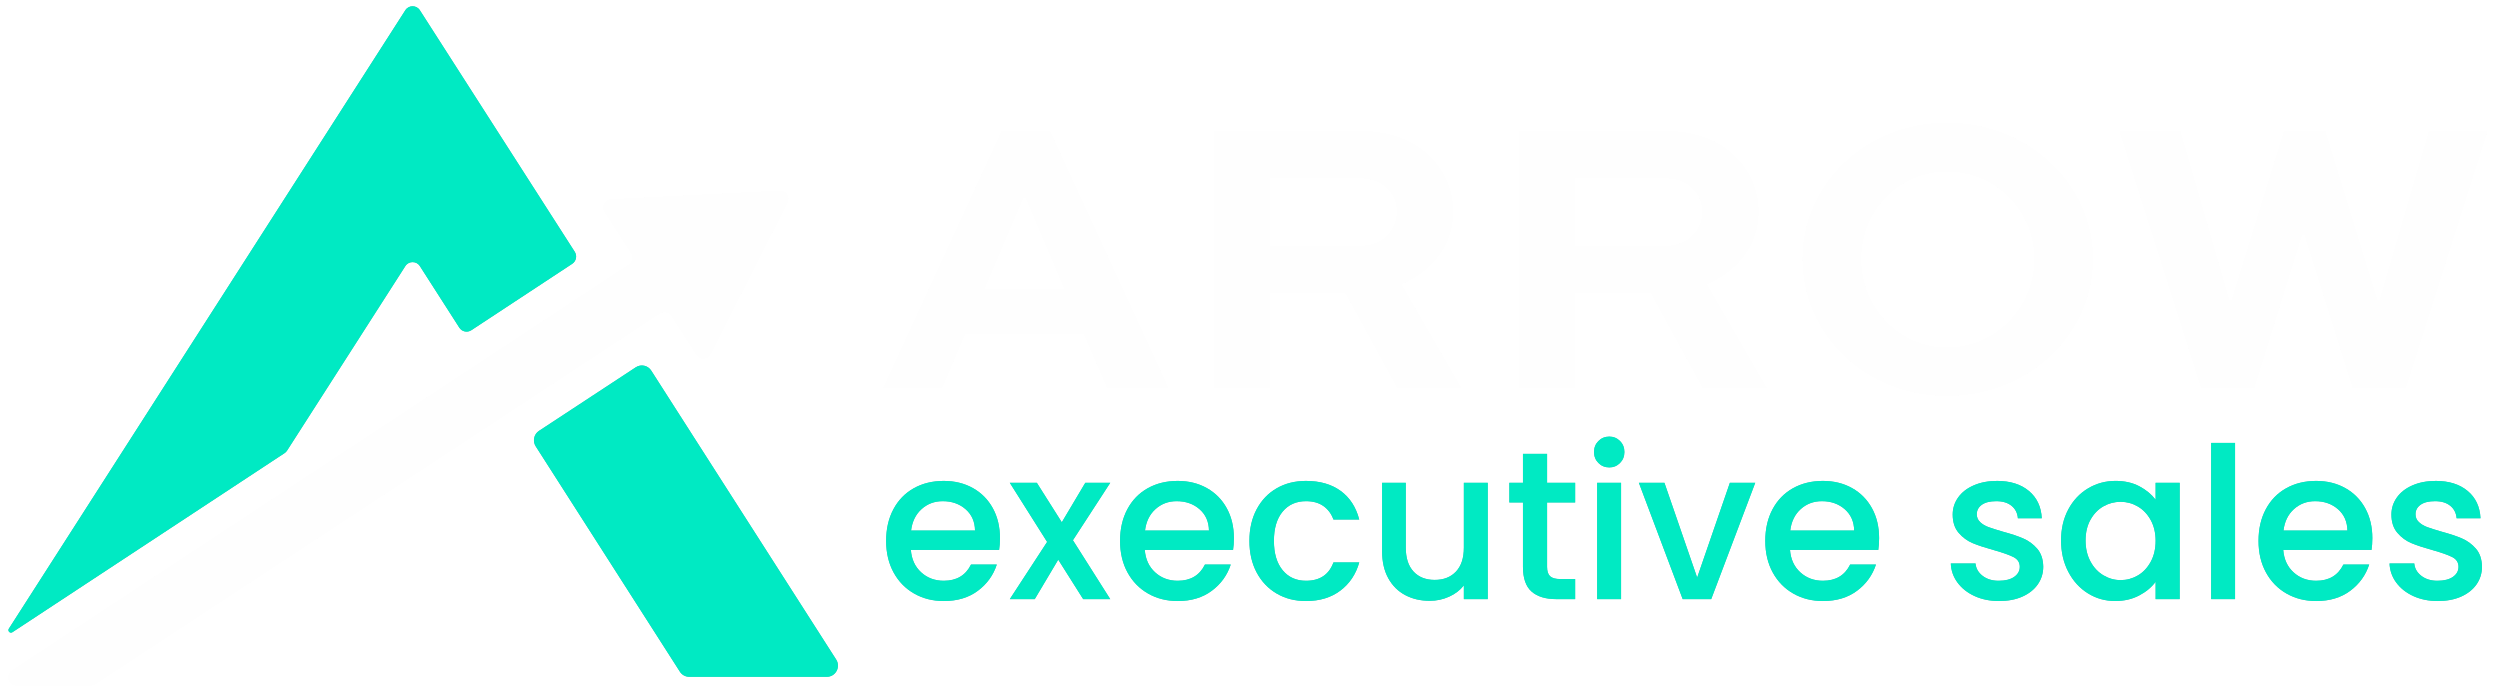
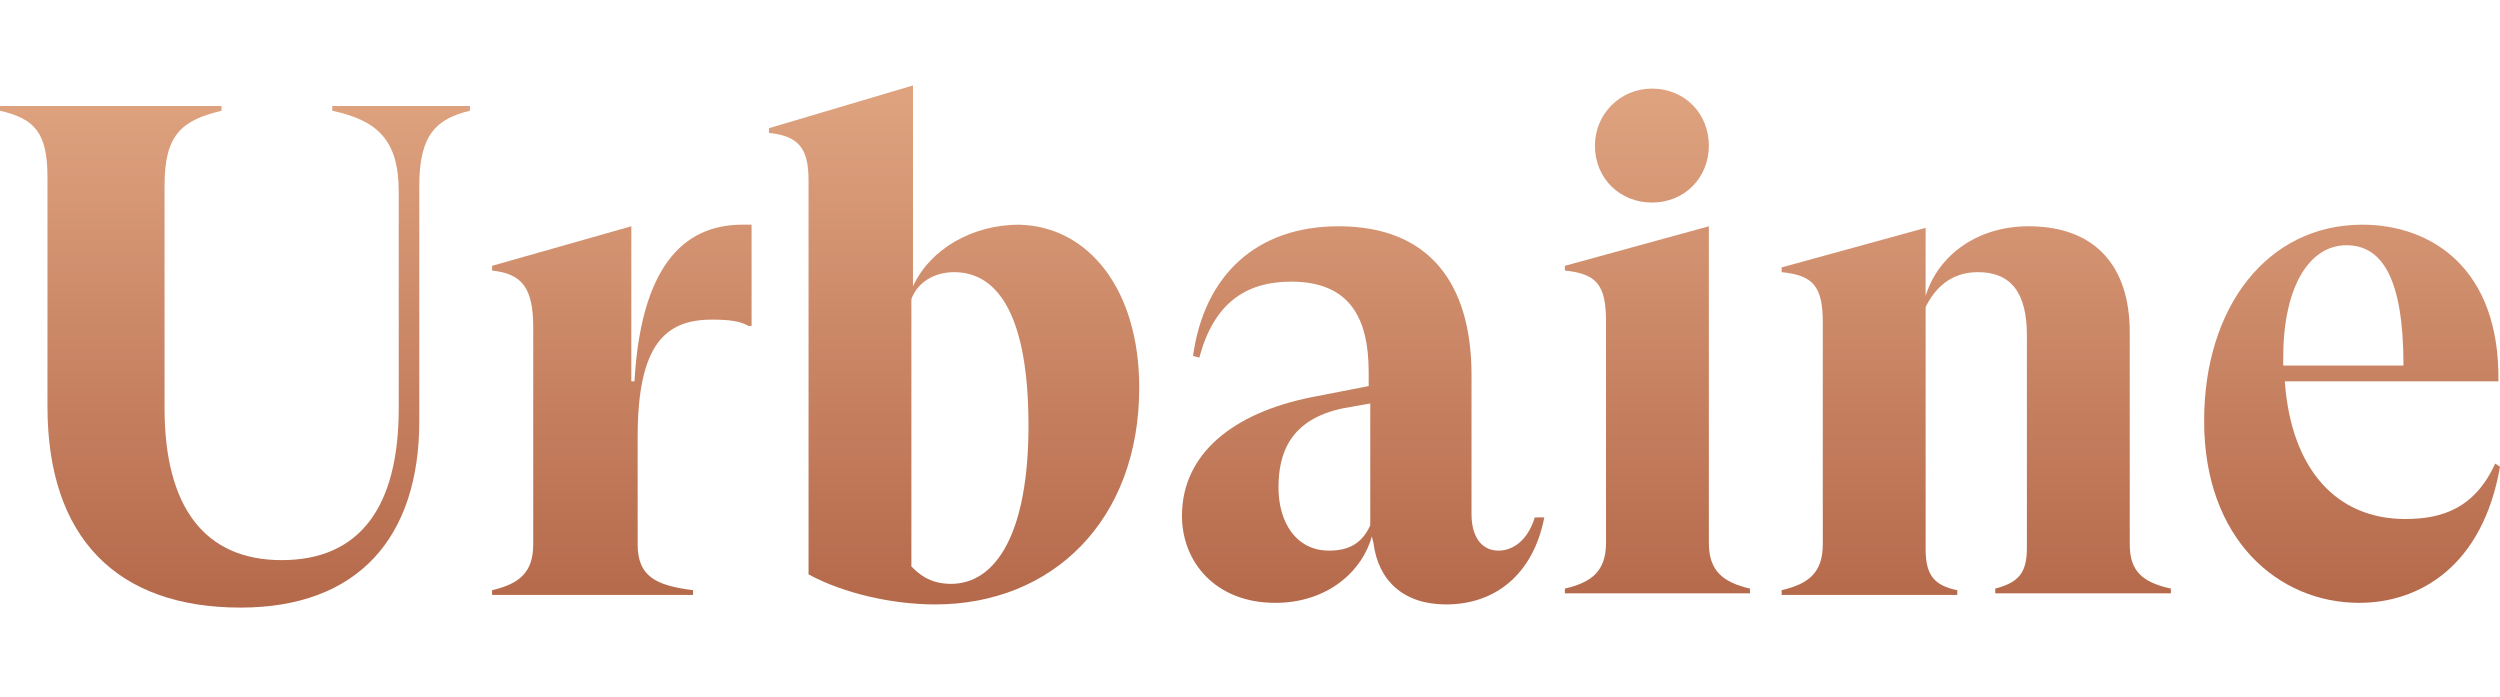
- <svg xmlns="http://www.w3.org/2000/svg" width="158px" height="44px" viewBox="0 0 158 44" version="1.1">
-   <g id="Page-1" stroke="none" stroke-width="1" fill="none" fill-rule="evenodd">
-     <g id="Artboard" transform="translate(-976, -185)">
-       <g id="logo-light" transform="translate(976.5143, 185.3945)">
-         <path d="M17.47,28.243 C17.534,28.201 17.588,28.145 17.629,28.081 L22.196,20.958 L25.103,16.422 C25.319,16.087 25.806,16.087 26.021,16.422 L28.515,20.313 C28.679,20.57 29.019,20.642 29.273,20.475 L35.649,16.279 C35.901,16.113 35.973,15.775 35.81,15.52 L26.021,0.252 C25.806,-0.084 25.319,-0.084 25.103,0.252 L11.829,20.958 L0.045,39.339 C-0.049,39.486 0.122,39.659 0.268,39.563 L17.47,28.243 Z" id="Fill-2" fill="#4DC0B7" />
-         <path d="M39.669,22.818 L33.55,26.836 C33.226,27.049 33.134,27.485 33.343,27.812 L42.455,42.056 C42.584,42.258 42.807,42.38 43.045,42.38 L51.741,42.38 C52.297,42.38 52.633,41.761 52.332,41.29 L40.643,23.027 C40.433,22.698 39.995,22.604 39.669,22.818" id="Fill-4" fill="#4DC0B7" />
-         <path d="M43.437,11.92 L38.098,12.193 C37.697,12.213 37.468,12.664 37.686,13.003 L39.355,15.601 C39.512,15.844 39.443,16.169 39.202,16.327 L0.238,41.969 C-0.197,42.256 0.004,42.936 0.523,42.936 L5.238,42.936 C5.339,42.936 5.438,42.906 5.523,42.85 L41.189,19.426 C41.43,19.266 41.755,19.336 41.912,19.58 L43.494,22.042 C43.713,22.382 44.215,22.356 44.397,21.996 L46.832,17.204 L49.267,12.412 C49.45,12.052 49.176,11.627 48.775,11.647 L43.437,11.92 Z" id="Fill-6" fill="#FEFEFE" />
-         <path d="M61.107,33.134 C61.098,32.574 60.899,32.125 60.511,31.787 C60.122,31.449 59.641,31.28 59.067,31.28 C58.545,31.28 58.099,31.447 57.729,31.78 C57.357,32.114 57.137,32.566 57.066,33.134 L61.107,33.134 Z M62.63,34.362 L57.053,34.362 C57.097,34.949 57.313,35.42 57.702,35.776 C58.09,36.132 58.568,36.31 59.133,36.31 C59.945,36.31 60.519,35.967 60.855,35.283 L62.484,35.283 C62.264,35.958 61.864,36.512 61.286,36.943 C60.707,37.375 59.99,37.591 59.133,37.591 C58.435,37.591 57.811,37.432 57.258,37.117 C56.706,36.801 56.273,36.356 55.96,35.783 C55.647,35.209 55.489,34.545 55.489,33.788 C55.489,33.032 55.642,32.367 55.947,31.794 C56.252,31.22 56.68,30.778 57.231,30.466 C57.784,30.155 58.417,30 59.133,30 C59.822,30 60.436,30.151 60.975,30.453 C61.513,30.755 61.933,31.18 62.233,31.727 C62.533,32.274 62.683,32.904 62.683,33.615 C62.683,33.891 62.666,34.14 62.63,34.362 L62.63,34.362 Z" id="Fill-8" fill="#4DC0B7" />
-         <polygon id="Fill-10" fill="#4DC0B7" points="67.294 33.748 69.652 37.47 67.942 37.47 66.366 34.976 64.882 37.47 63.306 37.47 65.664 33.855 63.306 30.12 65.015 30.12 66.592 32.614 68.075 30.12 69.652 30.12" />
-         <path d="M75.892,33.134 C75.882,32.574 75.684,32.125 75.296,31.787 C74.907,31.449 74.425,31.28 73.851,31.28 C73.33,31.28 72.884,31.447 72.514,31.78 C72.142,32.114 71.921,32.566 71.851,33.134 L75.892,33.134 Z M77.415,34.362 L71.837,34.362 C71.882,34.949 72.098,35.42 72.487,35.776 C72.875,36.132 73.353,36.31 73.918,36.31 C74.73,36.31 75.304,35.967 75.639,35.283 L77.269,35.283 C77.048,35.958 76.649,36.512 76.07,36.943 C75.492,37.375 74.774,37.591 73.918,37.591 C73.22,37.591 72.595,37.432 72.043,37.117 C71.491,36.801 71.058,36.356 70.745,35.783 C70.431,35.209 70.274,34.545 70.274,33.788 C70.274,33.032 70.427,32.367 70.732,31.794 C71.037,31.22 71.464,30.778 72.016,30.466 C72.569,30.155 73.202,30 73.918,30 C74.606,30 75.221,30.151 75.759,30.453 C76.298,30.755 76.718,31.18 77.018,31.727 C77.318,32.274 77.468,32.904 77.468,33.615 C77.468,33.891 77.45,34.14 77.415,34.362 L77.415,34.362 Z" id="Fill-12" fill="#4DC0B7" />
-         <path d="M78.905,31.794 C79.21,31.22 79.632,30.778 80.171,30.466 C80.709,30.155 81.327,30 82.025,30 C82.908,30 83.64,30.211 84.218,30.633 C84.796,31.056 85.187,31.659 85.39,32.441 L83.76,32.441 C83.628,32.076 83.416,31.792 83.125,31.587 C82.834,31.382 82.467,31.28 82.025,31.28 C81.407,31.28 80.914,31.5 80.548,31.94 C80.181,32.381 79.998,32.997 79.998,33.788 C79.998,34.58 80.181,35.198 80.548,35.643 C80.914,36.087 81.407,36.31 82.025,36.31 C82.9,36.31 83.478,35.923 83.76,35.149 L85.39,35.149 C85.178,35.897 84.781,36.49 84.198,36.93 C83.615,37.371 82.891,37.591 82.025,37.591 C81.327,37.591 80.709,37.433 80.171,37.117 C79.632,36.801 79.21,36.357 78.905,35.783 C78.6,35.209 78.448,34.545 78.448,33.788 C78.448,33.032 78.6,32.368 78.905,31.794" id="Fill-14" fill="#4DC0B7" />
-         <path d="M93.512,30.12 L93.512,37.471 L92.001,37.471 L92.001,36.603 C91.763,36.906 91.452,37.143 91.067,37.317 C90.683,37.491 90.274,37.577 89.842,37.577 C89.267,37.577 88.753,37.457 88.298,37.217 C87.844,36.977 87.485,36.621 87.225,36.149 C86.965,35.679 86.834,35.109 86.834,34.442 L86.834,30.12 L88.331,30.12 L88.331,34.215 C88.331,34.874 88.495,35.378 88.822,35.729 C89.149,36.081 89.594,36.256 90.16,36.256 C90.725,36.256 91.173,36.081 91.504,35.729 C91.836,35.378 92.001,34.874 92.001,34.215 L92.001,30.12 L93.512,30.12 Z" id="Fill-16" fill="#4DC0B7" />
-         <path d="M97.261,31.36 L97.261,35.429 C97.261,35.705 97.324,35.903 97.452,36.023 C97.581,36.143 97.799,36.203 98.109,36.203 L99.036,36.203 L99.036,37.47 L97.844,37.47 C97.164,37.47 96.642,37.31 96.28,36.99 C95.918,36.669 95.737,36.15 95.737,35.429 L95.737,31.36 L94.876,31.36 L94.876,30.119 L95.737,30.119 L95.737,28.292 L97.261,28.292 L97.261,30.119 L99.036,30.119 L99.036,31.36 L97.261,31.36 Z" id="Fill-18" fill="#4DC0B7" />
-         <path d="M100.426,37.47 L101.937,37.47 L101.937,30.119 L100.426,30.119 L100.426,37.47 Z M100.506,28.866 C100.321,28.679 100.228,28.448 100.228,28.172 C100.228,27.896 100.321,27.665 100.506,27.478 C100.691,27.292 100.921,27.198 101.195,27.198 C101.46,27.198 101.686,27.292 101.87,27.478 C102.056,27.665 102.149,27.896 102.149,28.172 C102.149,28.448 102.056,28.679 101.87,28.866 C101.686,29.052 101.46,29.146 101.195,29.146 C100.921,29.146 100.691,29.052 100.506,28.866 L100.506,28.866 Z" id="Fill-20" fill="#4DC0B7" />
-         <polygon id="Fill-22" fill="#4DC0B7" points="106.746 36.11 108.813 30.12 110.416 30.12 107.634 37.471 105.832 37.471 103.063 30.12 104.679 30.12" />
-         <path d="M116.669,33.134 C116.66,32.574 116.461,32.125 116.073,31.787 C115.684,31.449 115.203,31.28 114.629,31.28 C114.107,31.28 113.662,31.447 113.291,31.78 C112.92,32.114 112.699,32.566 112.629,33.134 L116.669,33.134 Z M118.193,34.362 L112.615,34.362 C112.659,34.949 112.875,35.42 113.264,35.776 C113.652,36.132 114.13,36.31 114.695,36.31 C115.508,36.31 116.081,35.967 116.417,35.283 L118.047,35.283 C117.826,35.958 117.426,36.512 116.848,36.943 C116.269,37.375 115.552,37.591 114.695,37.591 C113.997,37.591 113.373,37.432 112.82,37.117 C112.269,36.801 111.835,36.356 111.522,35.783 C111.209,35.209 111.051,34.545 111.051,33.788 C111.051,33.032 111.204,32.367 111.509,31.794 C111.814,31.22 112.242,30.778 112.794,30.466 C113.346,30.155 113.979,30 114.695,30 C115.384,30 115.998,30.151 116.537,30.453 C117.075,30.755 117.495,31.18 117.795,31.727 C118.096,32.274 118.245,32.904 118.245,33.615 C118.245,33.891 118.228,34.14 118.193,34.362 L118.193,34.362 Z" id="Fill-23" fill="#4DC0B7" />
-         <path d="M124.28,37.277 C123.825,37.068 123.465,36.783 123.2,36.423 C122.935,36.063 122.793,35.66 122.776,35.215 L124.339,35.215 C124.366,35.527 124.513,35.787 124.783,35.996 C125.053,36.205 125.391,36.31 125.796,36.31 C126.22,36.31 126.55,36.227 126.783,36.063 C127.017,35.898 127.135,35.687 127.135,35.429 C127.135,35.154 127.004,34.949 126.744,34.815 C126.483,34.682 126.071,34.535 125.505,34.375 C124.957,34.224 124.512,34.078 124.167,33.935 C123.823,33.793 123.525,33.574 123.273,33.281 C123.021,32.988 122.895,32.601 122.895,32.121 C122.895,31.729 123.01,31.372 123.24,31.047 C123.469,30.722 123.798,30.466 124.227,30.28 C124.655,30.093 125.148,30 125.704,30 C126.534,30 127.203,30.21 127.711,30.633 C128.218,31.056 128.49,31.632 128.526,32.361 L127.016,32.361 C126.989,32.032 126.857,31.769 126.618,31.574 C126.38,31.378 126.057,31.28 125.651,31.28 C125.253,31.28 124.949,31.356 124.737,31.507 C124.525,31.658 124.419,31.859 124.419,32.107 C124.419,32.303 124.489,32.468 124.63,32.601 C124.772,32.734 124.944,32.839 125.148,32.914 C125.35,32.99 125.651,33.086 126.048,33.201 C126.578,33.344 127.013,33.488 127.353,33.635 C127.694,33.782 127.987,33.998 128.234,34.281 C128.481,34.567 128.61,34.945 128.619,35.416 C128.619,35.834 128.503,36.207 128.274,36.537 C128.044,36.865 127.719,37.124 127.301,37.31 C126.881,37.497 126.388,37.591 125.823,37.591 C125.249,37.591 124.734,37.485 124.28,37.277" id="Fill-24" fill="#4DC0B7" />
-         <path d="M135.408,32.468 C135.201,32.094 134.929,31.81 134.594,31.614 C134.257,31.418 133.896,31.32 133.507,31.32 C133.118,31.32 132.756,31.416 132.421,31.607 C132.085,31.798 131.813,32.079 131.606,32.448 C131.398,32.817 131.294,33.255 131.294,33.762 C131.294,34.269 131.398,34.714 131.606,35.096 C131.813,35.478 132.087,35.77 132.427,35.969 C132.767,36.17 133.127,36.269 133.507,36.269 C133.896,36.269 134.257,36.172 134.594,35.976 C134.929,35.781 135.201,35.494 135.408,35.116 C135.615,34.738 135.72,34.295 135.72,33.788 C135.72,33.282 135.615,32.841 135.408,32.468 M130.202,31.801 C130.506,31.232 130.921,30.789 131.447,30.473 C131.972,30.158 132.553,29.999 133.189,29.999 C133.763,29.999 134.264,30.112 134.693,30.339 C135.122,30.566 135.463,30.849 135.72,31.187 L135.72,30.119 L137.243,30.119 L137.243,37.47 L135.72,37.47 L135.72,36.376 C135.463,36.723 135.115,37.013 134.673,37.243 C134.231,37.475 133.728,37.59 133.162,37.59 C132.535,37.59 131.961,37.428 131.44,37.103 C130.919,36.779 130.506,36.325 130.202,35.742 C129.897,35.161 129.745,34.5 129.745,33.762 C129.745,33.024 129.897,32.37 130.202,31.801" id="Fill-25" fill="#4DC0B7" />
-         <polygon id="Fill-26" fill="#4DC0B7" points="139.23 37.47 140.741 37.47 140.741 27.598 139.23 27.598" />
-         <path d="M147.842,33.134 C147.832,32.574 147.634,32.125 147.246,31.787 C146.857,31.449 146.375,31.28 145.801,31.28 C145.28,31.28 144.834,31.447 144.464,31.78 C144.092,32.114 143.871,32.566 143.801,33.134 L147.842,33.134 Z M149.365,34.362 L143.787,34.362 C143.832,34.949 144.048,35.42 144.437,35.776 C144.825,36.132 145.303,36.31 145.868,36.31 C146.68,36.31 147.254,35.967 147.589,35.283 L149.219,35.283 C148.998,35.958 148.599,36.512 148.02,36.943 C147.442,37.375 146.724,37.591 145.868,37.591 C145.17,37.591 144.545,37.432 143.993,37.117 C143.441,36.801 143.008,36.356 142.695,35.783 C142.381,35.209 142.224,34.545 142.224,33.788 C142.224,33.032 142.377,32.367 142.682,31.794 C142.987,31.22 143.414,30.778 143.966,30.466 C144.519,30.155 145.152,30 145.868,30 C146.556,30 147.171,30.151 147.709,30.453 C148.248,30.755 148.668,31.18 148.968,31.727 C149.268,32.274 149.418,32.904 149.418,33.615 C149.418,33.891 149.4,34.14 149.365,34.362 L149.365,34.362 Z" id="Fill-27" fill="#4DC0B7" />
-         <path d="M152.008,37.277 C151.553,37.068 151.193,36.783 150.928,36.423 C150.663,36.063 150.522,35.66 150.504,35.215 L152.068,35.215 C152.094,35.527 152.242,35.787 152.511,35.996 C152.781,36.205 153.119,36.31 153.525,36.31 C153.949,36.31 154.278,36.227 154.512,36.063 C154.746,35.898 154.863,35.687 154.863,35.429 C154.863,35.154 154.733,34.949 154.472,34.815 C154.212,34.682 153.799,34.535 153.233,34.375 C152.686,34.224 152.24,34.078 151.896,33.935 C151.551,33.793 151.253,33.574 151.002,33.281 C150.749,32.988 150.623,32.601 150.623,32.121 C150.623,31.729 150.738,31.372 150.968,31.047 C151.197,30.722 151.527,30.466 151.955,30.28 C152.383,30.093 152.876,30 153.432,30 C154.262,30 154.931,30.21 155.439,30.633 C155.947,31.056 156.219,31.632 156.254,32.361 L154.744,32.361 C154.717,32.032 154.585,31.769 154.347,31.574 C154.108,31.378 153.785,31.28 153.379,31.28 C152.981,31.28 152.677,31.356 152.465,31.507 C152.253,31.658 152.147,31.859 152.147,32.107 C152.147,32.303 152.217,32.468 152.359,32.601 C152.501,32.734 152.673,32.839 152.876,32.914 C153.078,32.99 153.379,33.086 153.777,33.201 C154.306,33.344 154.742,33.488 155.082,33.635 C155.422,33.782 155.715,33.998 155.963,34.281 C156.21,34.567 156.338,34.945 156.347,35.416 C156.347,35.834 156.232,36.207 156.003,36.537 C155.773,36.865 155.448,37.124 155.029,37.31 C154.609,37.497 154.117,37.591 153.551,37.591 C152.978,37.591 152.463,37.485 152.008,37.277" id="Fill-28" fill="#4DC0B7" />
-         <path d="M61.707,17.876 L66.756,17.876 L64.306,12.119 L64.158,12.119 L61.707,17.876 Z M62.796,7.857 L65.841,7.857 L73.341,24.132 L69.455,24.132 L67.97,20.693 L60.494,20.693 L59.034,24.132 L55.296,24.132 L62.796,7.857 Z" id="Fill-29" fill="#FEFEFE" />
-         <path d="M79.722,10.872 L79.722,15.135 L85.514,15.135 C86.752,15.135 87.767,14.238 87.767,12.99 C87.767,12.443 87.569,11.944 87.197,11.57 C86.628,10.947 85.91,10.872 85.267,10.872 L79.722,10.872 Z M76.182,24.132 L76.182,7.857 L85.143,7.857 C87.445,7.857 88.955,8.529 89.994,9.626 C90.836,10.523 91.331,11.695 91.331,12.99 C91.331,15.085 90.044,16.705 88.064,17.577 L91.851,24.132 L87.792,24.132 L84.524,18.15 L79.722,18.15 L79.722,24.132 L76.182,24.132 Z" id="Fill-30" fill="#FEFEFE" />
-         <path d="M99.025,10.872 L99.025,15.135 L104.816,15.135 C106.054,15.135 107.069,14.238 107.069,12.99 C107.069,12.443 106.871,11.944 106.5,11.57 C105.93,10.947 105.212,10.872 104.569,10.872 L99.025,10.872 Z M95.485,24.132 L95.485,7.857 L104.445,7.857 C106.747,7.857 108.257,8.529 109.296,9.626 C110.138,10.523 110.633,11.695 110.633,12.99 C110.633,15.085 109.346,16.705 107.366,17.577 L111.153,24.132 L107.094,24.132 L103.826,18.15 L99.025,18.15 L99.025,24.132 L95.485,24.132 Z" id="Fill-31" fill="#FEFEFE" />
-         <path d="M122.535,21.565 C125.628,21.565 128.054,19.023 128.054,15.957 C128.054,12.941 125.628,10.448 122.535,10.448 C119.491,10.448 117.114,12.941 117.114,15.957 C117.114,19.023 119.491,21.565 122.535,21.565 M122.535,7.358 C127.659,7.358 131.767,11.221 131.767,15.957 C131.767,20.793 127.659,24.63 122.535,24.63 C117.411,24.63 113.401,20.793 113.401,15.957 C113.401,11.221 117.411,7.358 122.535,7.358" id="Fill-32" fill="#FEFEFE" />
-         <polygon id="Fill-33" fill="#FEFEFE" points="137.282 7.856 140.376 18.549 140.525 18.549 143.841 7.856 146.44 7.856 149.732 18.549 149.881 18.549 152.999 7.856 156.712 7.856 151.539 24.132 148.173 24.132 145.128 14.461 144.979 14.461 141.961 24.132 138.594 24.132 133.42 7.856" />
-         <path d="M17.47,28.243 C17.534,28.201 17.588,28.145 17.629,28.081 L22.196,20.958 L25.103,16.422 C25.319,16.087 25.806,16.087 26.021,16.422 L28.515,20.313 C28.679,20.57 29.019,20.642 29.273,20.475 L35.649,16.279 C35.901,16.113 35.973,15.775 35.81,15.52 L26.021,0.252 C25.806,-0.084 25.319,-0.084 25.103,0.252 L11.829,20.958 L0.045,39.339 C-0.049,39.486 0.122,39.659 0.268,39.563 L17.47,28.243 Z" id="Fill-34" fill="#00EAC3" />
-         <path d="M39.669,22.818 L33.55,26.836 C33.226,27.049 33.134,27.485 33.343,27.812 L42.455,42.056 C42.584,42.258 42.807,42.38 43.045,42.38 L51.741,42.38 C52.297,42.38 52.633,41.761 52.332,41.29 L40.643,23.027 C40.433,22.698 39.995,22.604 39.669,22.818" id="Fill-35" fill="#00EAC3" />
-         <path d="M43.437,11.92 L38.098,12.193 C37.697,12.213 37.468,12.664 37.686,13.003 L39.355,15.601 C39.512,15.844 39.443,16.169 39.202,16.327 L0.238,41.969 C-0.197,42.256 0.004,42.936 0.523,42.936 L5.238,42.936 C5.339,42.936 5.438,42.906 5.523,42.85 L41.189,19.426 C41.43,19.266 41.755,19.336 41.912,19.58 L43.494,22.042 C43.713,22.382 44.215,22.356 44.397,21.996 L46.832,17.204 L49.267,12.412 C49.45,12.052 49.176,11.627 48.775,11.647 L43.437,11.92 Z" id="Fill-36" fill="#FEFEFE" />
-         <path d="M61.107,33.134 C61.098,32.574 60.899,32.125 60.511,31.787 C60.122,31.449 59.641,31.28 59.067,31.28 C58.545,31.28 58.099,31.447 57.729,31.78 C57.357,32.114 57.137,32.566 57.066,33.134 L61.107,33.134 Z M62.63,34.362 L57.053,34.362 C57.097,34.949 57.313,35.42 57.702,35.776 C58.09,36.132 58.568,36.31 59.133,36.31 C59.945,36.31 60.519,35.967 60.855,35.283 L62.484,35.283 C62.264,35.958 61.864,36.512 61.286,36.943 C60.707,37.375 59.99,37.591 59.133,37.591 C58.435,37.591 57.811,37.432 57.258,37.117 C56.706,36.801 56.273,36.356 55.96,35.783 C55.647,35.209 55.489,34.545 55.489,33.788 C55.489,33.032 55.642,32.367 55.947,31.794 C56.252,31.22 56.68,30.778 57.231,30.466 C57.784,30.155 58.417,30 59.133,30 C59.822,30 60.436,30.151 60.975,30.453 C61.513,30.755 61.933,31.18 62.233,31.727 C62.533,32.274 62.683,32.904 62.683,33.615 C62.683,33.891 62.666,34.14 62.63,34.362 L62.63,34.362 Z" id="Fill-37" fill="#00EAC3" />
-         <polygon id="Fill-38" fill="#00EAC3" points="67.294 33.748 69.652 37.47 67.942 37.47 66.366 34.976 64.882 37.47 63.306 37.47 65.664 33.855 63.306 30.12 65.015 30.12 66.592 32.614 68.075 30.12 69.652 30.12" />
-         <path d="M75.892,33.134 C75.882,32.574 75.684,32.125 75.296,31.787 C74.907,31.449 74.425,31.28 73.851,31.28 C73.33,31.28 72.884,31.447 72.514,31.78 C72.142,32.114 71.921,32.566 71.851,33.134 L75.892,33.134 Z M77.415,34.362 L71.837,34.362 C71.882,34.949 72.098,35.42 72.487,35.776 C72.875,36.132 73.353,36.31 73.918,36.31 C74.73,36.31 75.304,35.967 75.639,35.283 L77.269,35.283 C77.048,35.958 76.649,36.512 76.07,36.943 C75.492,37.375 74.774,37.591 73.918,37.591 C73.22,37.591 72.595,37.432 72.043,37.117 C71.491,36.801 71.058,36.356 70.745,35.783 C70.431,35.209 70.274,34.545 70.274,33.788 C70.274,33.032 70.427,32.367 70.732,31.794 C71.037,31.22 71.464,30.778 72.016,30.466 C72.569,30.155 73.202,30 73.918,30 C74.606,30 75.221,30.151 75.759,30.453 C76.298,30.755 76.718,31.18 77.018,31.727 C77.318,32.274 77.468,32.904 77.468,33.615 C77.468,33.891 77.45,34.14 77.415,34.362 L77.415,34.362 Z" id="Fill-39" fill="#00EAC3" />
-         <path d="M78.905,31.794 C79.21,31.22 79.632,30.778 80.171,30.466 C80.709,30.155 81.327,30 82.025,30 C82.908,30 83.64,30.211 84.218,30.633 C84.796,31.056 85.187,31.659 85.39,32.441 L83.76,32.441 C83.628,32.076 83.416,31.792 83.125,31.587 C82.834,31.382 82.467,31.28 82.025,31.28 C81.407,31.28 80.914,31.5 80.548,31.94 C80.181,32.381 79.998,32.997 79.998,33.788 C79.998,34.58 80.181,35.198 80.548,35.643 C80.914,36.087 81.407,36.31 82.025,36.31 C82.9,36.31 83.478,35.923 83.76,35.149 L85.39,35.149 C85.178,35.897 84.781,36.49 84.198,36.93 C83.615,37.371 82.891,37.591 82.025,37.591 C81.327,37.591 80.709,37.433 80.171,37.117 C79.632,36.801 79.21,36.357 78.905,35.783 C78.6,35.209 78.448,34.545 78.448,33.788 C78.448,33.032 78.6,32.368 78.905,31.794" id="Fill-40" fill="#00EAC3" />
-         <path d="M93.512,30.12 L93.512,37.471 L92.001,37.471 L92.001,36.603 C91.763,36.906 91.452,37.143 91.067,37.317 C90.683,37.491 90.274,37.577 89.842,37.577 C89.267,37.577 88.753,37.457 88.298,37.217 C87.844,36.977 87.485,36.621 87.225,36.149 C86.965,35.679 86.834,35.109 86.834,34.442 L86.834,30.12 L88.331,30.12 L88.331,34.215 C88.331,34.874 88.495,35.378 88.822,35.729 C89.149,36.081 89.594,36.256 90.16,36.256 C90.725,36.256 91.173,36.081 91.504,35.729 C91.836,35.378 92.001,34.874 92.001,34.215 L92.001,30.12 L93.512,30.12 Z" id="Fill-41" fill="#00EAC3" />
-         <path d="M97.261,31.36 L97.261,35.429 C97.261,35.705 97.324,35.903 97.452,36.023 C97.581,36.143 97.799,36.203 98.109,36.203 L99.036,36.203 L99.036,37.47 L97.844,37.47 C97.164,37.47 96.642,37.31 96.28,36.99 C95.918,36.669 95.737,36.15 95.737,35.429 L95.737,31.36 L94.876,31.36 L94.876,30.119 L95.737,30.119 L95.737,28.292 L97.261,28.292 L97.261,30.119 L99.036,30.119 L99.036,31.36 L97.261,31.36 Z" id="Fill-42" fill="#00EAC3" />
-         <path d="M100.426,37.47 L101.937,37.47 L101.937,30.119 L100.426,30.119 L100.426,37.47 Z M100.506,28.866 C100.321,28.679 100.228,28.448 100.228,28.172 C100.228,27.896 100.321,27.665 100.506,27.478 C100.691,27.292 100.921,27.198 101.195,27.198 C101.46,27.198 101.686,27.292 101.87,27.478 C102.056,27.665 102.149,27.896 102.149,28.172 C102.149,28.448 102.056,28.679 101.87,28.866 C101.686,29.052 101.46,29.146 101.195,29.146 C100.921,29.146 100.691,29.052 100.506,28.866 L100.506,28.866 Z" id="Fill-43" fill="#00EAC3" />
-         <polygon id="Fill-44" fill="#00EAC3" points="106.746 36.11 108.813 30.12 110.416 30.12 107.634 37.471 105.832 37.471 103.063 30.12 104.679 30.12" />
-         <path d="M116.669,33.134 C116.66,32.574 116.461,32.125 116.073,31.787 C115.684,31.449 115.203,31.28 114.629,31.28 C114.107,31.28 113.662,31.447 113.291,31.78 C112.92,32.114 112.699,32.566 112.629,33.134 L116.669,33.134 Z M118.193,34.362 L112.615,34.362 C112.659,34.949 112.875,35.42 113.264,35.776 C113.652,36.132 114.13,36.31 114.695,36.31 C115.508,36.31 116.081,35.967 116.417,35.283 L118.047,35.283 C117.826,35.958 117.426,36.512 116.848,36.943 C116.269,37.375 115.552,37.591 114.695,37.591 C113.997,37.591 113.373,37.432 112.82,37.117 C112.269,36.801 111.835,36.356 111.522,35.783 C111.209,35.209 111.051,34.545 111.051,33.788 C111.051,33.032 111.204,32.367 111.509,31.794 C111.814,31.22 112.242,30.778 112.794,30.466 C113.346,30.155 113.979,30 114.695,30 C115.384,30 115.998,30.151 116.537,30.453 C117.075,30.755 117.495,31.18 117.795,31.727 C118.096,32.274 118.245,32.904 118.245,33.615 C118.245,33.891 118.228,34.14 118.193,34.362 L118.193,34.362 Z" id="Fill-45" fill="#00EAC3" />
-         <path d="M124.28,37.277 C123.825,37.068 123.465,36.783 123.2,36.423 C122.935,36.063 122.793,35.66 122.776,35.215 L124.339,35.215 C124.366,35.527 124.513,35.787 124.783,35.996 C125.053,36.205 125.391,36.31 125.796,36.31 C126.22,36.31 126.55,36.227 126.783,36.063 C127.017,35.898 127.135,35.687 127.135,35.429 C127.135,35.154 127.004,34.949 126.744,34.815 C126.483,34.682 126.071,34.535 125.505,34.375 C124.957,34.224 124.512,34.078 124.167,33.935 C123.823,33.793 123.525,33.574 123.273,33.281 C123.021,32.988 122.895,32.601 122.895,32.121 C122.895,31.729 123.01,31.372 123.24,31.047 C123.469,30.722 123.798,30.466 124.227,30.28 C124.655,30.093 125.148,30 125.704,30 C126.534,30 127.203,30.21 127.711,30.633 C128.218,31.056 128.49,31.632 128.526,32.361 L127.016,32.361 C126.989,32.032 126.857,31.769 126.618,31.574 C126.38,31.378 126.057,31.28 125.651,31.28 C125.253,31.28 124.949,31.356 124.737,31.507 C124.525,31.658 124.419,31.859 124.419,32.107 C124.419,32.303 124.489,32.468 124.63,32.601 C124.772,32.734 124.944,32.839 125.148,32.914 C125.35,32.99 125.651,33.086 126.048,33.201 C126.578,33.344 127.013,33.488 127.353,33.635 C127.694,33.782 127.987,33.998 128.234,34.281 C128.481,34.567 128.61,34.945 128.619,35.416 C128.619,35.834 128.503,36.207 128.274,36.537 C128.044,36.865 127.719,37.124 127.301,37.31 C126.881,37.497 126.388,37.591 125.823,37.591 C125.249,37.591 124.734,37.485 124.28,37.277" id="Fill-46" fill="#00EAC3" />
-         <path d="M135.408,32.468 C135.201,32.094 134.929,31.81 134.594,31.614 C134.257,31.418 133.896,31.32 133.507,31.32 C133.118,31.32 132.756,31.416 132.421,31.607 C132.085,31.798 131.813,32.079 131.606,32.448 C131.398,32.817 131.294,33.255 131.294,33.762 C131.294,34.269 131.398,34.714 131.606,35.096 C131.813,35.478 132.087,35.77 132.427,35.969 C132.767,36.17 133.127,36.269 133.507,36.269 C133.896,36.269 134.257,36.172 134.594,35.976 C134.929,35.781 135.201,35.494 135.408,35.116 C135.615,34.738 135.72,34.295 135.72,33.788 C135.72,33.282 135.615,32.841 135.408,32.468 M130.202,31.801 C130.506,31.232 130.921,30.789 131.447,30.473 C131.972,30.158 132.553,29.999 133.189,29.999 C133.763,29.999 134.264,30.112 134.693,30.339 C135.122,30.566 135.463,30.849 135.72,31.187 L135.72,30.119 L137.243,30.119 L137.243,37.47 L135.72,37.47 L135.72,36.376 C135.463,36.723 135.115,37.013 134.673,37.243 C134.231,37.475 133.728,37.59 133.162,37.59 C132.535,37.59 131.961,37.428 131.44,37.103 C130.919,36.779 130.506,36.325 130.202,35.742 C129.897,35.161 129.745,34.5 129.745,33.762 C129.745,33.024 129.897,32.37 130.202,31.801" id="Fill-47" fill="#00EAC3" />
-         <polygon id="Fill-48" fill="#00EAC3" points="139.23 37.47 140.741 37.47 140.741 27.598 139.23 27.598" />
-         <path d="M147.842,33.134 C147.832,32.574 147.634,32.125 147.246,31.787 C146.857,31.449 146.375,31.28 145.801,31.28 C145.28,31.28 144.834,31.447 144.464,31.78 C144.092,32.114 143.871,32.566 143.801,33.134 L147.842,33.134 Z M149.365,34.362 L143.787,34.362 C143.832,34.949 144.048,35.42 144.437,35.776 C144.825,36.132 145.303,36.31 145.868,36.31 C146.68,36.31 147.254,35.967 147.589,35.283 L149.219,35.283 C148.998,35.958 148.599,36.512 148.02,36.943 C147.442,37.375 146.724,37.591 145.868,37.591 C145.17,37.591 144.545,37.432 143.993,37.117 C143.441,36.801 143.008,36.356 142.695,35.783 C142.381,35.209 142.224,34.545 142.224,33.788 C142.224,33.032 142.377,32.367 142.682,31.794 C142.987,31.22 143.414,30.778 143.966,30.466 C144.519,30.155 145.152,30 145.868,30 C146.556,30 147.171,30.151 147.709,30.453 C148.248,30.755 148.668,31.18 148.968,31.727 C149.268,32.274 149.418,32.904 149.418,33.615 C149.418,33.891 149.4,34.14 149.365,34.362 L149.365,34.362 Z" id="Fill-49" fill="#00EAC3" />
-         <path d="M152.008,37.277 C151.553,37.068 151.193,36.783 150.928,36.423 C150.663,36.063 150.522,35.66 150.504,35.215 L152.068,35.215 C152.094,35.527 152.242,35.787 152.511,35.996 C152.781,36.205 153.119,36.31 153.525,36.31 C153.949,36.31 154.278,36.227 154.512,36.063 C154.746,35.898 154.863,35.687 154.863,35.429 C154.863,35.154 154.733,34.949 154.472,34.815 C154.212,34.682 153.799,34.535 153.233,34.375 C152.686,34.224 152.24,34.078 151.896,33.935 C151.551,33.793 151.253,33.574 151.002,33.281 C150.749,32.988 150.623,32.601 150.623,32.121 C150.623,31.729 150.738,31.372 150.968,31.047 C151.197,30.722 151.527,30.466 151.955,30.28 C152.383,30.093 152.876,30 153.432,30 C154.262,30 154.931,30.21 155.439,30.633 C155.947,31.056 156.219,31.632 156.254,32.361 L154.744,32.361 C154.717,32.032 154.585,31.769 154.347,31.574 C154.108,31.378 153.785,31.28 153.379,31.28 C152.981,31.28 152.677,31.356 152.465,31.507 C152.253,31.658 152.147,31.859 152.147,32.107 C152.147,32.303 152.217,32.468 152.359,32.601 C152.501,32.734 152.673,32.839 152.876,32.914 C153.078,32.99 153.379,33.086 153.777,33.201 C154.306,33.344 154.742,33.488 155.082,33.635 C155.422,33.782 155.715,33.998 155.963,34.281 C156.21,34.567 156.338,34.945 156.347,35.416 C156.347,35.834 156.232,36.207 156.003,36.537 C155.773,36.865 155.448,37.124 155.029,37.31 C154.609,37.497 154.117,37.591 153.551,37.591 C152.978,37.591 152.463,37.485 152.008,37.277" id="Fill-50" fill="#00EAC3" />
-         <path d="M61.707,17.876 L66.756,17.876 L64.306,12.119 L64.158,12.119 L61.707,17.876 Z M62.796,7.857 L65.841,7.857 L73.341,24.132 L69.455,24.132 L67.97,20.693 L60.494,20.693 L59.034,24.132 L55.296,24.132 L62.796,7.857 Z" id="Fill-51" fill="#FEFEFE" />
-         <path d="M79.722,10.872 L79.722,15.135 L85.514,15.135 C86.752,15.135 87.767,14.238 87.767,12.99 C87.767,12.443 87.569,11.944 87.197,11.57 C86.628,10.947 85.91,10.872 85.267,10.872 L79.722,10.872 Z M76.182,24.132 L76.182,7.857 L85.143,7.857 C87.445,7.857 88.955,8.529 89.994,9.626 C90.836,10.523 91.331,11.695 91.331,12.99 C91.331,15.085 90.044,16.705 88.064,17.577 L91.851,24.132 L87.792,24.132 L84.524,18.15 L79.722,18.15 L79.722,24.132 L76.182,24.132 Z" id="Fill-52" fill="#FEFEFE" />
-         <path d="M99.025,10.872 L99.025,15.135 L104.816,15.135 C106.054,15.135 107.069,14.238 107.069,12.99 C107.069,12.443 106.871,11.944 106.5,11.57 C105.93,10.947 105.212,10.872 104.569,10.872 L99.025,10.872 Z M95.485,24.132 L95.485,7.857 L104.445,7.857 C106.747,7.857 108.257,8.529 109.296,9.626 C110.138,10.523 110.633,11.695 110.633,12.99 C110.633,15.085 109.346,16.705 107.366,17.577 L111.153,24.132 L107.094,24.132 L103.826,18.15 L99.025,18.15 L99.025,24.132 L95.485,24.132 Z" id="Fill-53" fill="#FEFEFE" />
-         <path d="M122.535,21.565 C125.628,21.565 128.054,19.023 128.054,15.957 C128.054,12.941 125.628,10.448 122.535,10.448 C119.491,10.448 117.114,12.941 117.114,15.957 C117.114,19.023 119.491,21.565 122.535,21.565 M122.535,7.358 C127.659,7.358 131.767,11.221 131.767,15.957 C131.767,20.793 127.659,24.63 122.535,24.63 C117.411,24.63 113.401,20.793 113.401,15.957 C113.401,11.221 117.411,7.358 122.535,7.358" id="Fill-54" fill="#FEFEFE" />
-         <polygon id="Fill-55" fill="#FEFEFE" points="137.282 7.856 140.376 18.549 140.525 18.549 143.841 7.856 146.44 7.856 149.732 18.549 149.881 18.549 152.999 7.856 156.712 7.856 151.539 24.132 148.173 24.132 145.128 14.461 144.979 14.461 141.961 24.132 138.594 24.132 133.42 7.856" />
-       </g>
+ <svg xmlns="http://www.w3.org/2000/svg" version="1.1" id="Layer_1" x="0px" y="0px " width="158px" height="44px" viewBox="0 0 158 44" style="enable-background:new 0 0 158 44;" xml:space="preserve">
+   <style type="text/css">
+ 	.st0{fill:url(#SVGID_1_);}
+ 	.st1{fill:url(#SVGID_00000091730603987946923050000007665703025897821317_);}
+ 	.st2{fill:url(#SVGID_00000016042847850567601430000002323604050866153150_);}
+ 	.st3{fill:url(#SVGID_00000122704340705135288750000005342379548733658799_);}
+ 	.st4{fill:url(#SVGID_00000129169981466486536520000013560982316008450473_);}
+ 	.st5{fill:url(#SVGID_00000164479236286538407490000011187917842566467747_);}
+ 	.st6{fill:url(#SVGID_00000072277430001440581040000016345036155476971694_);}
+ </style>
+   <g>
+     <g>
+       <linearGradient id="SVGID_1_" gradientUnits="userSpaceOnUse" x1="14.885" y1="6.354" x2="14.885" y2="38.717">
+         <stop offset="0" style="stop-color:#DEA27F" />
+         <stop offset="1" style="stop-color:#B4684A" />
+       </linearGradient>
+       <path class="st0" d="M29.7,7c-2.1,0.5-3.2,1.5-3.2,4.7v14.9c0,7.4-3.9,11.8-11.3,11.8C7.4,38.4,3,34,3,25.7V11.2    C3,8.4,2.2,7.5,0,7V6.7H14V7c-2.5,0.6-3.6,1.5-3.6,4.7v14.1c0,6.2,2.5,9.6,7.4,9.6c4.9,0,7.4-3.3,7.4-9.6V12.1    c0-3.3-1.4-4.5-4.2-5.1V6.7h8.7V7z" />
+       <linearGradient id="SVGID_00000055671653742954109510000010154100907852896174_" gradientUnits="userSpaceOnUse" x1="39.305" y1="6.354" x2="39.305" y2="38.717">
+         <stop offset="0" style="stop-color:#DEA27F" />
+         <stop offset="1" style="stop-color:#B4684A" />
+       </linearGradient>
+       <path style="fill:url(#SVGID_00000055671653742954109510000010154100907852896174_);" d="M47.5,14.3v6.3h-0.2    c-0.5-0.3-1.2-0.4-2.3-0.4c-2.9,0-4.7,1.5-4.7,7.4v6.8c0,2,1.1,2.6,3.5,2.9v0.3H31.1v-0.3c1.7-0.4,2.6-1.1,2.6-2.9V20.7    c0-2.5-0.7-3.4-2.6-3.6v-0.3l8.8-2.5v9.8h0.2c0.4-7.1,3-9.9,6.8-9.9H47.5z" />
+       <linearGradient id="SVGID_00000157266644282015854670000017701155812230443438_" gradientUnits="userSpaceOnUse" x1="60.251" y1="6.354" x2="60.251" y2="38.717">
+         <stop offset="0" style="stop-color:#DEA27F" />
+         <stop offset="1" style="stop-color:#B4684A" />
+       </linearGradient>
+       <path style="fill:url(#SVGID_00000157266644282015854670000017701155812230443438_);" d="M72,24.5c0,8.4-5.5,13.7-12.9,13.7    c-2.7,0-5.8-0.7-8-1.9V11.4c0-2-0.6-2.8-2.5-3V8.1l9.1-2.7v12.7c1.1-2.4,3.8-3.9,6.7-3.9C68.8,14.3,72,18.3,72,24.5z M65,26.9    c0-6.7-1.8-9.7-4.7-9.7c-1.2,0-2.3,0.6-2.7,1.7v16.9c0.4,0.4,1.1,1.1,2.5,1.1C63,36.9,65,33.6,65,26.9z" />
+       <linearGradient id="SVGID_00000138548344095909334980000007979404383583248007_" gradientUnits="userSpaceOnUse" x1="86.165" y1="6.354" x2="86.165" y2="38.717">
+         <stop offset="0" style="stop-color:#DEA27F" />
+         <stop offset="1" style="stop-color:#B4684A" />
+       </linearGradient>
+       <path style="fill:url(#SVGID_00000138548344095909334980000007979404383583248007_);" d="M97.6,32.7c-0.7,3.6-3.1,5.5-6.2,5.5    c-2.7,0-4.3-1.5-4.6-3.9l-0.1-0.4c-0.6,2.2-2.8,4.2-6.1,4.2c-3.8,0-5.9-2.6-5.9-5.5c0-3.9,3.2-6.5,8.2-7.5l3.6-0.7v-0.9    c0-3.4-1.2-5.7-4.9-5.7c-2.9,0-4.9,1.4-5.8,4.8l-0.4-0.1c0.7-5.1,4-8.2,9.2-8.2c5.8,0,8.4,3.7,8.4,9.4v8.8c0,1.5,0.7,2.3,1.7,2.3    c0.8,0,1.8-0.5,2.3-2.1L97.6,32.7z M86.6,33.2v-7.7l-1.7,0.3c-3.4,0.7-4.1,2.9-4.1,5c0,2.2,1.1,4,3.2,4    C85.3,34.8,86.1,34.3,86.6,33.2z" />
+       <linearGradient id="SVGID_00000093858005824193728640000012498720679382936965_" gradientUnits="userSpaceOnUse" x1="104.761" y1="6.354" x2="104.761" y2="38.717">
+         <stop offset="0" style="stop-color:#DEA27F" />
+         <stop offset="1" style="stop-color:#B4684A" />
+       </linearGradient>
+       <path style="fill:url(#SVGID_00000093858005824193728640000012498720679382936965_);" d="M110.6,37.2v0.3H98.9v-0.3    c1.7-0.4,2.6-1.1,2.6-2.9v-14c0-2.3-0.6-3-2.6-3.2v-0.3l9.1-2.5v20C108,36.1,108.9,36.8,110.6,37.2z M100.8,9.2    c0-2,1.6-3.6,3.6-3.6c2.1,0,3.6,1.6,3.6,3.6c0,2-1.5,3.6-3.6,3.6C102.4,12.8,100.8,11.3,100.8,9.2z" />
+       <linearGradient id="SVGID_00000076600022308242811040000012973649059853930407_" gradientUnits="userSpaceOnUse" x1="124.872" y1="6.354" x2="124.872" y2="38.717">
+         <stop offset="0" style="stop-color:#DEA27F" />
+         <stop offset="1" style="stop-color:#B4684A" />
+       </linearGradient>
+       <path style="fill:url(#SVGID_00000076600022308242811040000012973649059853930407_);" d="M137.2,37.2v0.3h-11.1v-0.3    c1.5-0.4,2-1,2-2.6V21.2c0-2.7-1-4-3.1-4c-1.7,0-2.7,1-3.3,2.2v15.3c0,1.6,0.5,2.3,2,2.6v0.3h-11.1v-0.3c1.7-0.4,2.6-1.1,2.6-2.9    v-14c0-2.3-0.6-3-2.6-3.2v-0.3l9.1-2.5v4.3c0.8-2.6,3.3-4.4,6.5-4.4c4.2,0,6.4,2.5,6.4,6.7v13.4C134.6,36.1,135.4,36.8,137.2,37.2    z" />
+       <linearGradient id="SVGID_00000062173105087385841970000015830874616500747651_" gradientUnits="userSpaceOnUse" x1="148.61" y1="6.354" x2="148.61" y2="38.717">
+         <stop offset="0" style="stop-color:#DEA27F" />
+         <stop offset="1" style="stop-color:#B4684A" />
+       </linearGradient>
+       <path style="fill:url(#SVGID_00000062173105087385841970000015830874616500747651_);" d="M158,29.5c-1.1,6.3-5.1,8.6-8.9,8.6    c-5.1,0-9.8-4-9.8-11.5c0-7.2,4-12.4,10-12.4c4.3,0,8.7,2.7,8.6,9.9h-13.5c0.4,5.6,3.3,8.7,7.6,8.7c2.4,0,4.4-0.7,5.7-3.5    L158,29.5z M144.3,22.6v0.5h7.6c0-5.6-1.4-7.6-3.6-7.6C145.9,15.5,144.3,18.2,144.3,22.6z" />
    </g>
  </g>
</svg>
